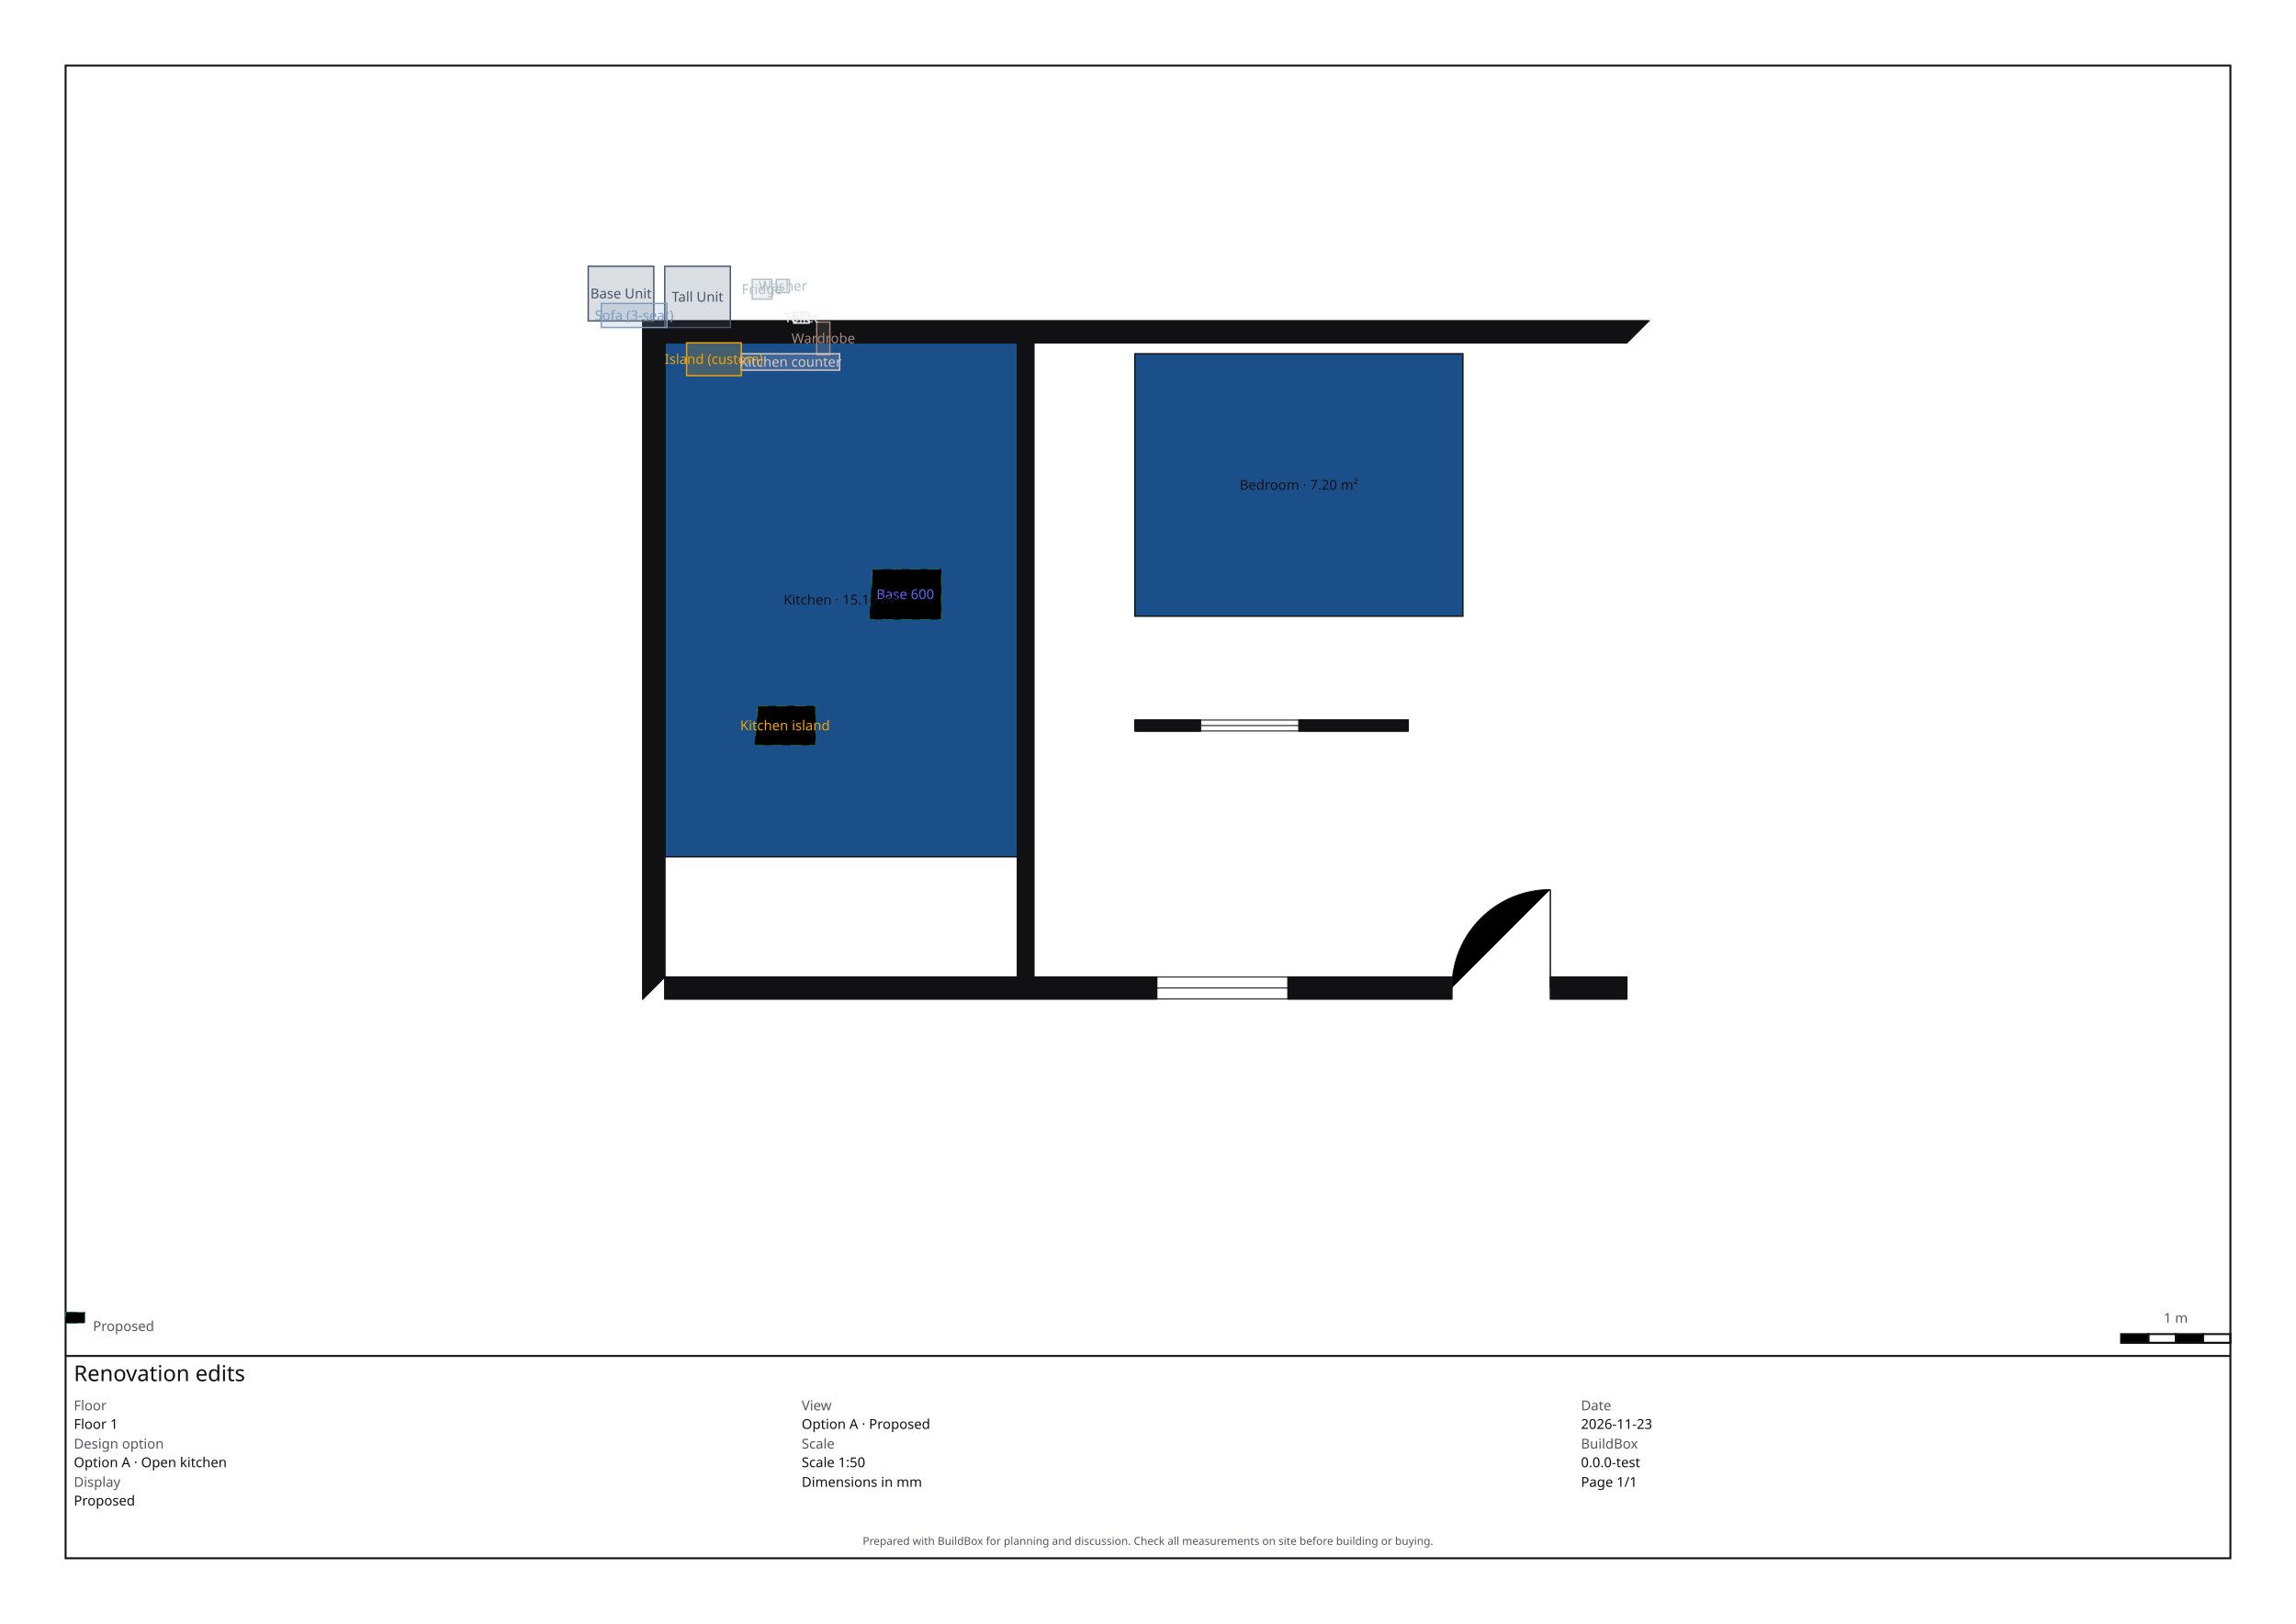
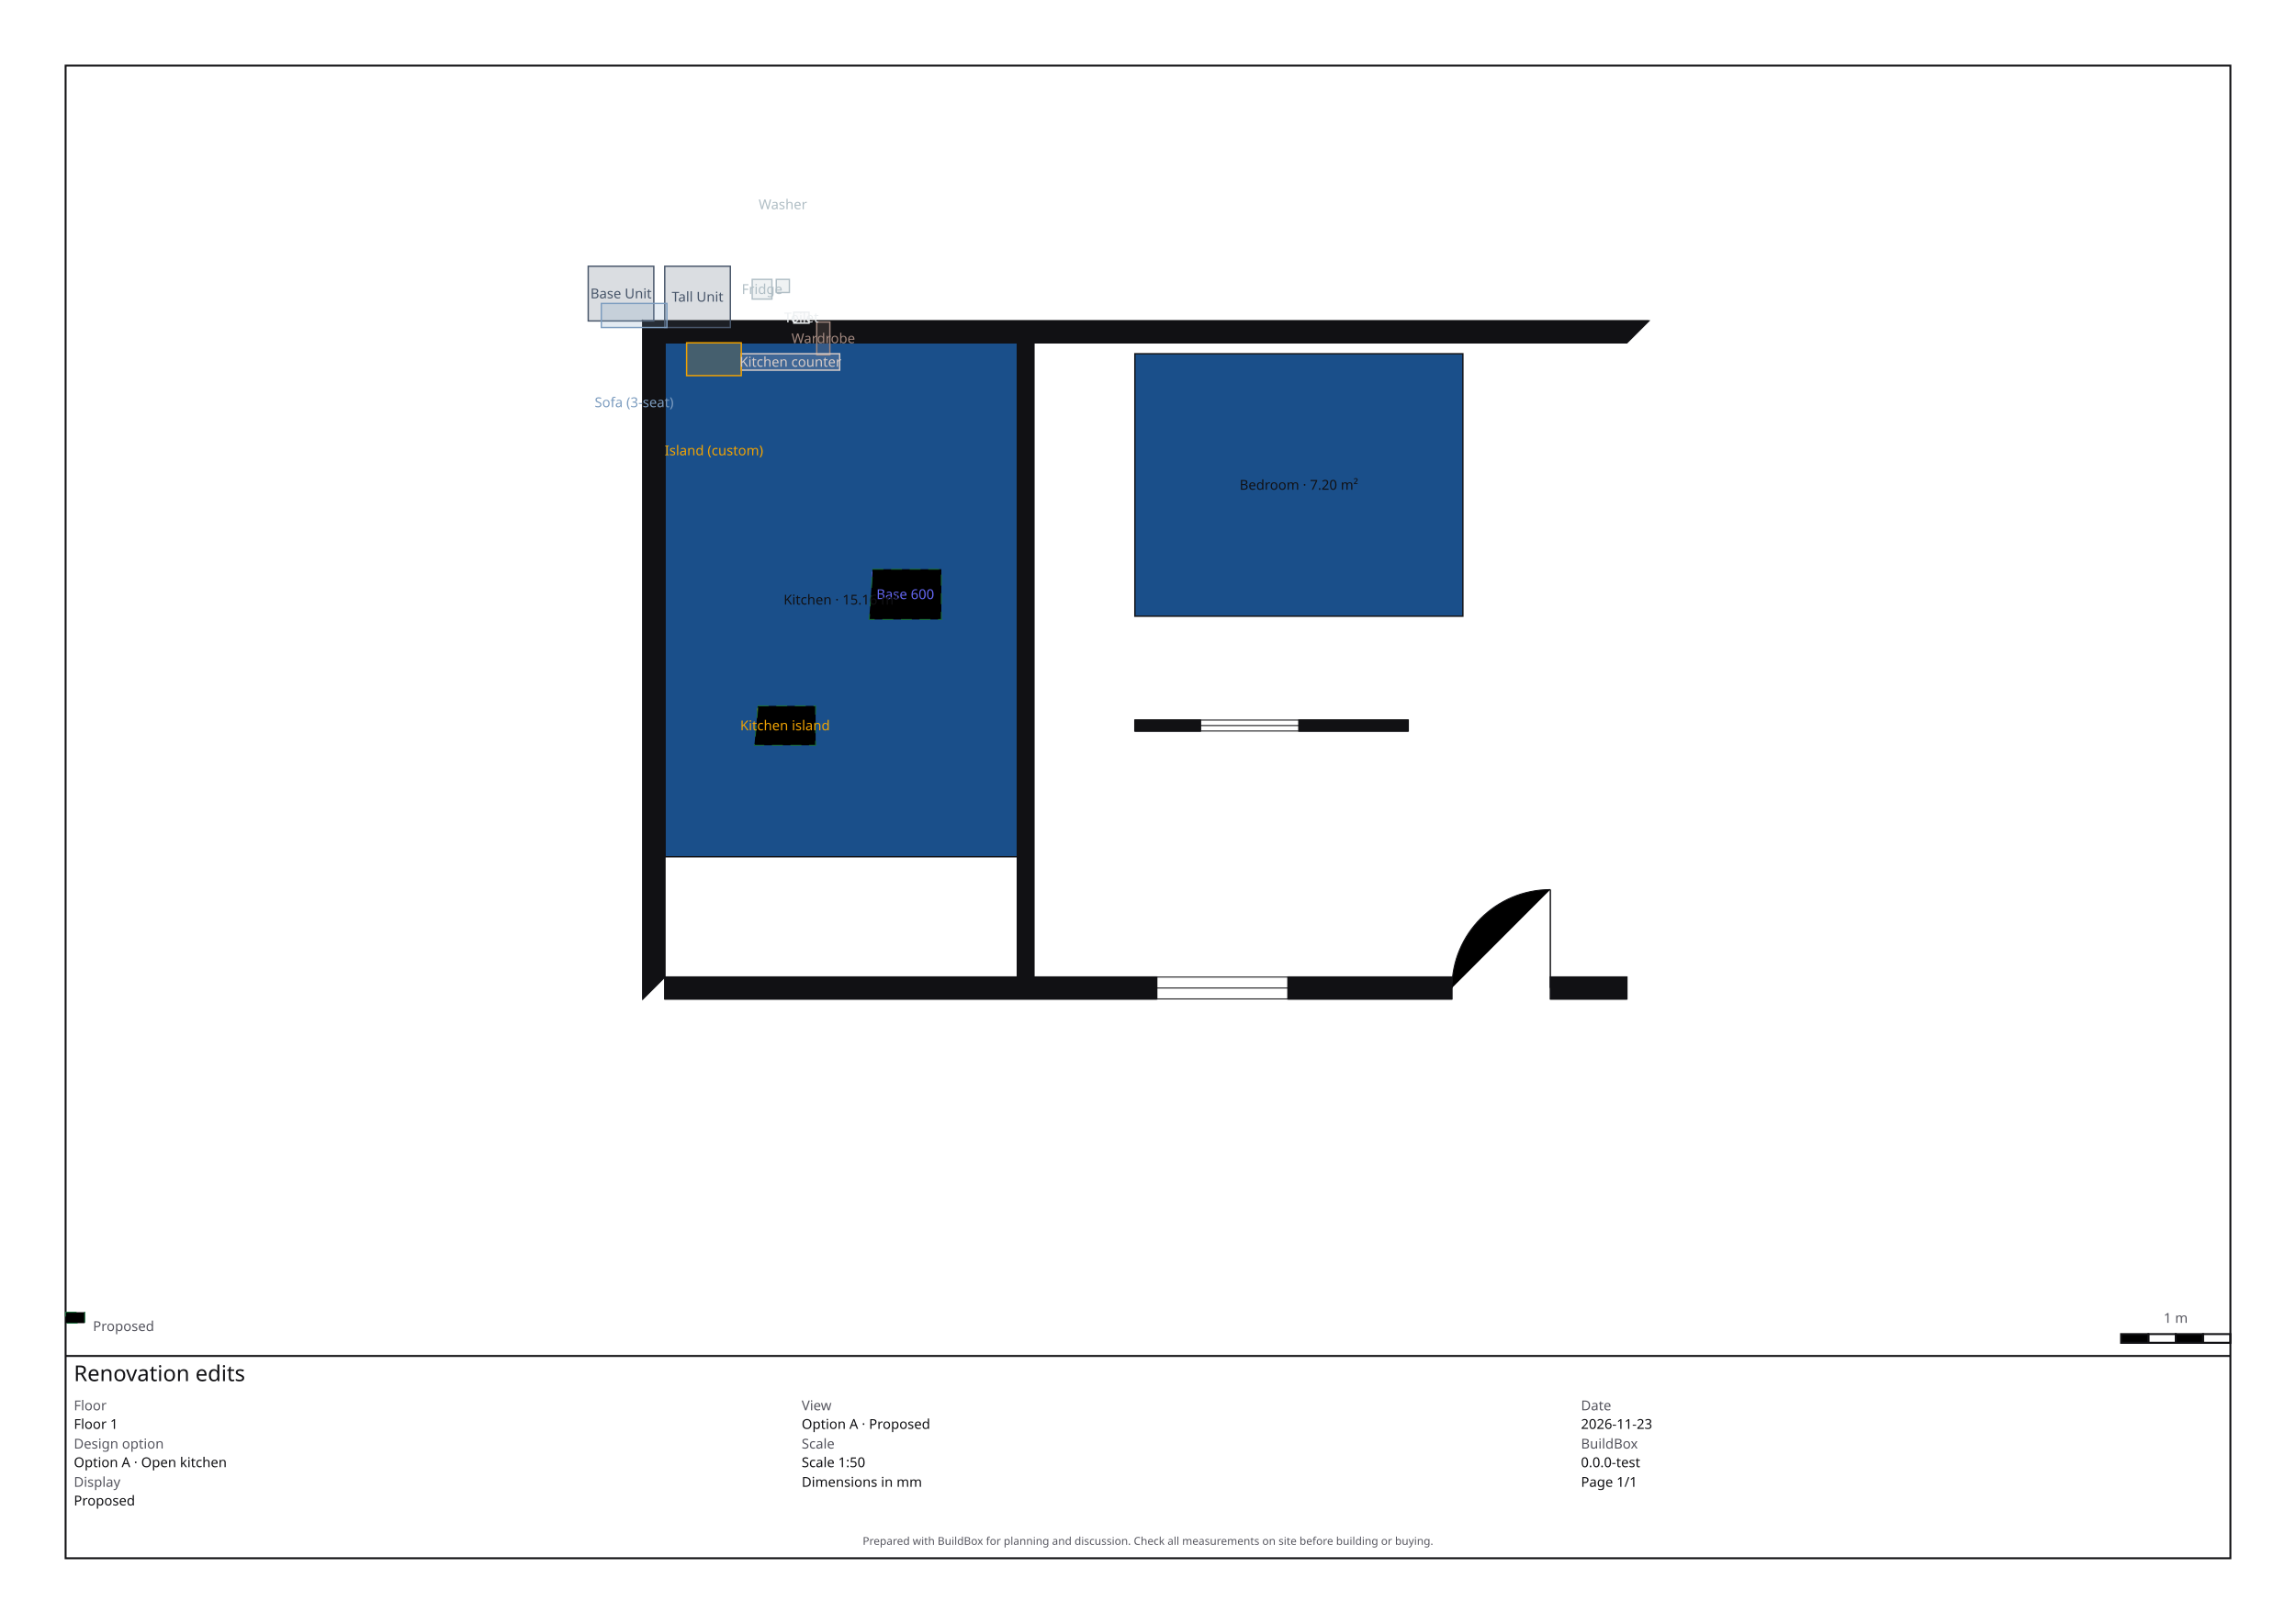
<svg xmlns="http://www.w3.org/2000/svg" width="420mm" height="297mm" viewBox="0 0 420 297">
  <g data-layer="plan-image" />
  <g data-layer="rooms">
    <path d="M 121.6 62.7 L 186.1 62.7 L 186.1 156.7 L 121.6 156.7 L 121.6 62.7 Z" fill="#1a4f8a" stroke="#111114" stroke-width="0.25" />
    <path d="M 121.6 62.7 L 186.1 62.7 L 186.1 156.7 L 121.6 156.7 L 121.6 62.7 Z" fill="transparent" stroke="none" />
    <path d="M 207.6 64.7 L 267.6 64.7 L 267.6 112.7 L 207.6 112.7 L 207.6 64.7 Z" fill="#1a4f8a" stroke="#111114" stroke-width="0.25" />
    <path d="M 207.6 64.7 L 267.6 64.7 L 267.6 112.7 L 207.6 112.7 L 207.6 64.7 Z" fill="transparent" stroke="none" />
    <path d="M 186.1 109 L 186.8 109.7 L 186.1 110.4 L 185.4 109.7 Z" fill="#1a4f8a" stroke="none" pointer-events="none" />
  </g>
  <g data-layer="walls">
    <path d="M 121.6 62.7 L 117.6 58.7 L 301.6 58.7 L 297.6 62.7 L 121.6 62.7 Z" fill="#111114" stroke="#111114" stroke-width="0.25" />
    <path d="M 117.6 58.7 L 301.6 58.7" stroke="#111114" stroke-width="0.25" pointer-events="none" />
    <path d="M 121.6 62.7 L 297.6 62.7" stroke="#111114" stroke-width="0.25" pointer-events="none" />
    <path d="M 297.6 178.7 L 283.6 178.7 L 283.6 182.7 L 297.6 182.7 L 297.6 178.7 Z" fill="#111114" stroke="#111114" stroke-width="0.25" />
    <path d="M 297.6 182.7 L 283.6 182.7" stroke="#111114" stroke-width="0.25" pointer-events="none" />
    <path d="M 297.6 178.7 L 283.6 178.7" stroke="#111114" stroke-width="0.25" pointer-events="none" />
    <path d="M 265.6 178.7 L 235.6 178.7 L 235.6 182.7 L 265.6 182.7 L 265.6 178.7 Z" fill="#111114" stroke="#111114" stroke-width="0.25" />
    <path d="M 265.6 182.7 L 235.6 182.7" stroke="#111114" stroke-width="0.25" pointer-events="none" />
    <path d="M 265.6 178.7 L 235.6 178.7" stroke="#111114" stroke-width="0.25" pointer-events="none" />
    <path d="M 211.6 178.7 L 121.6 178.7 L 121.6 182.7 L 211.6 182.7 L 211.6 178.7 Z" fill="#111114" stroke="#111114" stroke-width="0.25" />
    <path d="M 211.6 182.7 L 121.6 182.7" stroke="#111114" stroke-width="0.25" pointer-events="none" />
    <path d="M 211.6 178.7 L 121.6 178.7" stroke="#111114" stroke-width="0.25" pointer-events="none" />
    <path d="M 121.6 178.7 L 117.6 182.7 L 117.6 58.7 L 121.6 62.7 L 121.6 178.7 Z" fill="#111114" stroke="#111114" stroke-width="0.25" />
    <path d="M 117.6 182.7 L 117.6 58.7" stroke="#111114" stroke-width="0.25" pointer-events="none" />
    <path d="M 121.6 178.7 L 121.6 62.7" stroke="#111114" stroke-width="0.25" pointer-events="none" />
    <path d="M 186.1 62.7 L 189.1 62.7 L 189.1 178.7 L 186.1 178.7 L 186.1 62.7 Z" fill="#111114" stroke="#111114" stroke-width="0.25" />
    <path d="M 189.1 62.7 L 189.1 178.7" stroke="#111114" stroke-width="0.25" pointer-events="none" />
    <path d="M 186.1 62.7 L 186.1 178.7" stroke="#111114" stroke-width="0.25" pointer-events="none" />
    <path d="M 207.6 133.7 L 219.6 133.7 L 219.6 131.7 L 207.6 131.7 L 207.6 133.7 Z" fill="#111114" stroke="#111114" stroke-width="0.25" />
    <path d="M 207.6 131.7 L 219.6 131.7" stroke="#111114" stroke-width="0.25" pointer-events="none" />
    <path d="M 207.6 133.7 L 219.6 133.7" stroke="#111114" stroke-width="0.25" pointer-events="none" />
    <path d="M 237.6 133.7 L 257.6 133.7 L 257.6 131.7 L 237.6 131.7 L 237.6 133.7 Z" fill="#111114" stroke="#111114" stroke-width="0.25" />
    <path d="M 237.6 131.7 L 257.6 131.7" stroke="#111114" stroke-width="0.25" pointer-events="none" />
    <path d="M 237.6 133.7 L 257.6 133.7" stroke="#111114" stroke-width="0.25" pointer-events="none" />
  </g>
  <g data-layer="wall-openings">
    <rect x="265.6" y="178.7" width="18" height="4" fill="transparent" stroke="none" />
    <path d="M 283.6 180.7 L 283.6 162.7" stroke="#111114" stroke-width="0.25" />
    <path d="M 265.6 180.7 A 18 18 0 0 1 283.6 162.7" stroke="#111114" stroke-width="0.18" pointer-events="none" />
    <rect x="211.6" y="178.7" width="24" height="4" fill="transparent" stroke="none" />
    <path d="M 235.6 182.7 L 211.6 182.7" stroke="#111114" stroke-width="0.18" />
    <path d="M 235.6 180.7 L 211.6 180.7" stroke="#111114" stroke-width="0.18" />
    <path d="M 235.6 178.7 L 211.6 178.7" stroke="#111114" stroke-width="0.18" />
    <rect x="219.6" y="131.7" width="18" height="2" fill="transparent" stroke="none" />
    <path d="M 219.6 131.7 L 237.6 131.7" stroke="#111114" stroke-width="0.18" />
    <path d="M 219.6 132.7 L 237.6 132.7" stroke="#111114" stroke-width="0.18" />
    <path d="M 219.6 133.7 L 237.6 133.7" stroke="#111114" stroke-width="0.18" />
  </g>
  <g data-layer="placed-items">
    <g transform="matrix(1,0,0,1,107.6,48.7)">
      <path d="M 0 0 L 12 0 L 12 10 L 0 10 L 0 0 Z" fill="#47556933" stroke="#475569" stroke-width="0.25" />
    </g>
    <g transform="matrix(1,0,0,1,107.6,48.7)">
      <path d="M 14 0 L 26 0 L 26 11.2 L 14 11.2 L 14 0 Z" fill="#47556933" stroke="#475569" stroke-width="0.25" />
    </g>
    <g transform="matrix(1,0,0,1,107.6,48.7)">
      <path d="M 2.4 6.8 L 14.4 6.8 L 14.4 11.2 L 2.4 11.2 L 2.4 6.8 Z" fill="#7c9cbf33" stroke="#7c9cbf" stroke-width="0.25" />
    </g>
    <g transform="matrix(1,0,0,1,107.6,48.7)">
      <path d="M 33.6 2.4 L 33.6 6 L 30 6 L 30 2.4 L 33.6 2.4 Z" fill="#b0bec533" stroke="#b0bec5" stroke-width="0.25" />
    </g>
    <g transform="matrix(1,0,0,1,107.6,48.7)">
      <path d="M 36.8 4.8 L 34.4 4.8 L 34.4 2.4 L 36.8 2.4 L 36.8 4.8 Z" fill="#b0bec533" stroke="#b0bec5" stroke-width="0.25" />
    </g>
    <g transform="matrix(1,0,0,1,107.6,48.7)">
      <path d="M 37.6 10.4 L 37.6 8.4 L 40.4 8.4 L 40.4 10.4 L 37.6 10.4 Z" fill="#eceff133" stroke="#eceff1" stroke-width="0.25" />
    </g>
    <g transform="matrix(1,0,0,1,107.6,48.7)">
      <path d="M 44.2 10.2 L 44.2 16.2 L 41.8 16.2 L 41.8 10.2 L 44.2 10.2 Z" fill="#a1887f33" stroke="#a1887f" stroke-width="0.25" />
    </g>
    <g transform="matrix(1,0,0,1,107.6,48.7)">
      <path d="M 28 16 L 46 16 L 46 19 L 28 19 L 28 16 Z" fill="#d7ccc833" stroke="#d7ccc8" stroke-width="0.25" />
    </g>
    <g transform="matrix(1,0,0,1,107.6,48.7)">
      <path d="M 28 20 L 18 20 L 18 14 L 28 14 L 28 20 Z" fill="#f0a20233" stroke="#f0a202" stroke-width="0.25" />
    </g>
    <g transform="matrix(1,0,0,1,107.6,48.7)">
      <path d="M 52 56 L 64 56 L 64 64 L 52 64 L 52 56 Z" fill="#6366f133" stroke="#6366f1" stroke-width="0.25" />
    </g>
    <g transform="matrix(1,0,0,1,107.6,48.7)">
      <path d="M 31 81 L 41 81 L 41 87 L 31 87 L 31 81 Z" fill="#f0a20233" stroke="#f0a202" stroke-width="0.25" />
    </g>
    <path d="M 159.6 104.1 L 172.2 104.1 L 172.2 113.3 L 159 113.3 L 159.6 104.7 Z" stroke="#1a6b3a" stroke-width="0.18" stroke-dasharray="2 1.4" pointer-events="none" />
    <path d="M 138.6 129.1 L 149.2 129.1 L 149.2 136.3 L 138 136.3 L 138.6 129.7 Z" stroke="#1a6b3a" stroke-width="0.18" stroke-dasharray="2 1.4" pointer-events="none" />
  </g>
  <g data-layer="placed-item-labels">
    <text x="113.6" y="53.7" font-family="&quot;Noto Sans&quot;, sans-serif" font-size="2.5" text-anchor="middle" dominant-baseline="middle" fill="#475569" pointer-events="none">Base Unit</text>
    <text x="127.6" y="54.3" font-family="&quot;Noto Sans&quot;, sans-serif" font-size="2.5" text-anchor="middle" dominant-baseline="middle" fill="#475569" pointer-events="none">Tall Unit</text>
-     <text x="116" y="57.7" font-family="&quot;Noto Sans&quot;, sans-serif" font-size="2.5" text-anchor="middle" dominant-baseline="middle" fill="#7c9cbf" pointer-events="none">Sofa (3-seat)</text>
+     <text x="116" y="73.603" font-family="&quot;Noto Sans&quot;, sans-serif" font-size="2.5" text-anchor="middle" dominant-baseline="middle" fill="#7c9cbf" pointer-events="none">Sofa (3-seat)</text>
    <text x="139.4" y="52.9" font-family="&quot;Noto Sans&quot;, sans-serif" font-size="2.5" text-anchor="middle" dominant-baseline="middle" fill="#b0bec5" pointer-events="none">Fridge</text>
-     <text x="143.2" y="52.3" font-family="&quot;Noto Sans&quot;, sans-serif" font-size="2.5" text-anchor="middle" dominant-baseline="middle" fill="#b0bec5" pointer-events="none">Washer</text>
+     <text x="143.2" y="37.398" font-family="&quot;Noto Sans&quot;, sans-serif" font-size="2.5" text-anchor="middle" dominant-baseline="middle" fill="#b0bec5" pointer-events="none">Washer</text>
    <text x="146.6" y="58.1" font-family="&quot;Noto Sans&quot;, sans-serif" font-size="2.5" text-anchor="middle" dominant-baseline="middle" fill="#eceff1" pointer-events="none">Toilet</text>
    <text x="150.6" y="61.9" font-family="&quot;Noto Sans&quot;, sans-serif" font-size="2.5" text-anchor="middle" dominant-baseline="middle" fill="#a1887f" pointer-events="none">Wardrobe</text>
    <text x="144.6" y="66.2" font-family="&quot;Noto Sans&quot;, sans-serif" font-size="2.5" text-anchor="middle" dominant-baseline="middle" fill="#d7ccc8" pointer-events="none">Kitchen counter</text>
-     <text x="130.6" y="65.7" font-family="&quot;Noto Sans&quot;, sans-serif" font-size="2.5" text-anchor="middle" dominant-baseline="middle" fill="#f0a202" pointer-events="none">Island (custom)</text>
+     <text x="130.6" y="82.403" font-family="&quot;Noto Sans&quot;, sans-serif" font-size="2.5" text-anchor="middle" dominant-baseline="middle" fill="#f0a202" pointer-events="none">Island (custom)</text>
    <text x="165.6" y="108.7" font-family="&quot;Noto Sans&quot;, sans-serif" font-size="2.5" text-anchor="middle" dominant-baseline="middle" fill="#6366f1" pointer-events="none">Base 600</text>
    <text x="143.6" y="132.7" font-family="&quot;Noto Sans&quot;, sans-serif" font-size="2.5" text-anchor="middle" dominant-baseline="middle" fill="#f0a202" pointer-events="none">Kitchen island</text>
  </g>
  <g data-layer="wall-labels">
    <text x="209.6" y="60.7" font-family="&quot;Noto Sans&quot;, sans-serif" font-size="2.5" text-anchor="middle" dominant-baseline="middle" fill="none" pointer-events="none">W-1</text>
    <text x="209.6" y="180.7" font-family="&quot;Noto Sans&quot;, sans-serif" font-size="2.5" text-anchor="middle" dominant-baseline="middle" fill="none" pointer-events="none">W-3</text>
    <text x="119.6" y="120.7" font-family="&quot;Noto Sans&quot;, sans-serif" font-size="2.5" text-anchor="middle" dominant-baseline="middle" fill="none" pointer-events="none">W-4</text>
    <text x="187.6" y="120.7" font-family="&quot;Noto Sans&quot;, sans-serif" font-size="2.5" text-anchor="middle" dominant-baseline="middle" fill="none" pointer-events="none">W-5</text>
    <text x="232.6" y="136.45" font-family="&quot;Noto Sans&quot;, sans-serif" font-size="2.5" text-anchor="middle" dominant-baseline="middle" fill="none" pointer-events="none">W-6</text>
  </g>
  <g data-layer="room-labels">
    <text x="153.85" y="109.7" font-family="&quot;Noto Sans&quot;, sans-serif" font-size="2.5" text-anchor="middle" dominant-baseline="middle" fill="#111114" pointer-events="none">Kitchen · 15.16 m²</text>
    <text x="237.6" y="88.7" font-family="&quot;Noto Sans&quot;, sans-serif" font-size="2.5" text-anchor="middle" dominant-baseline="middle" fill="#111114" pointer-events="none">Bedroom · 7.20 m²</text>
  </g>
  <g data-layer="sheet-furniture">
    <rect x="12" y="12" width="396" height="273" fill="none" stroke="#111114" stroke-width="0.35" pointer-events="none" />
    <path d="M 12 248 L 408 248" stroke="#111114" stroke-width="0.35" pointer-events="none" />
    <text x="13.5" y="249.5" font-family="&quot;Noto Sans&quot;, sans-serif" font-size="4" dominant-baseline="hanging" fill="#111114" pointer-events="none">Renovation edits</text>
    <text x="13.5" y="256" font-family="&quot;Noto Sans&quot;, sans-serif" font-size="2.5" dominant-baseline="hanging" fill="#55555e" pointer-events="none">Floor</text>
    <text x="13.5" y="259.4" font-family="&quot;Noto Sans&quot;, sans-serif" font-size="2.5" dominant-baseline="hanging" fill="#111114" pointer-events="none">Floor 1</text>
    <text x="13.5" y="263" font-family="&quot;Noto Sans&quot;, sans-serif" font-size="2.5" dominant-baseline="hanging" fill="#55555e" pointer-events="none">Design option</text>
    <text x="13.5" y="266.4" font-family="&quot;Noto Sans&quot;, sans-serif" font-size="2.5" dominant-baseline="hanging" fill="#111114" pointer-events="none">Option A · Open kitchen</text>
    <text x="13.5" y="270" font-family="&quot;Noto Sans&quot;, sans-serif" font-size="2.5" dominant-baseline="hanging" fill="#55555e" pointer-events="none">Display</text>
    <text x="13.5" y="273.4" font-family="&quot;Noto Sans&quot;, sans-serif" font-size="2.5" dominant-baseline="hanging" fill="#111114" pointer-events="none">Proposed</text>
    <text x="146.64" y="256" font-family="&quot;Noto Sans&quot;, sans-serif" font-size="2.5" dominant-baseline="hanging" fill="#55555e" pointer-events="none">View</text>
    <text x="146.64" y="259.4" font-family="&quot;Noto Sans&quot;, sans-serif" font-size="2.5" dominant-baseline="hanging" fill="#111114" pointer-events="none">Option A · Proposed</text>
    <text x="146.64" y="263" font-family="&quot;Noto Sans&quot;, sans-serif" font-size="2.5" dominant-baseline="hanging" fill="#55555e" pointer-events="none">Scale</text>
    <text x="146.64" y="266.4" font-family="&quot;Noto Sans&quot;, sans-serif" font-size="2.5" dominant-baseline="hanging" fill="#111114" pointer-events="none">Scale 1:50</text>
    <text x="146.64" y="270" font-family="&quot;Noto Sans&quot;, sans-serif" font-size="2.5" dominant-baseline="hanging" fill="#111114" pointer-events="none">Dimensions in mm</text>
    <text x="289.2" y="256" font-family="&quot;Noto Sans&quot;, sans-serif" font-size="2.5" dominant-baseline="hanging" fill="#55555e" pointer-events="none">Date</text>
    <text x="289.2" y="259.4" font-family="&quot;Noto Sans&quot;, sans-serif" font-size="2.5" dominant-baseline="hanging" fill="#111114" pointer-events="none">2026-11-23</text>
    <text x="289.2" y="263" font-family="&quot;Noto Sans&quot;, sans-serif" font-size="2.5" dominant-baseline="hanging" fill="#55555e" pointer-events="none">BuildBox</text>
    <text x="289.2" y="266.4" font-family="&quot;Noto Sans&quot;, sans-serif" font-size="2.5" dominant-baseline="hanging" fill="#111114" pointer-events="none">0.0.0-test</text>
    <text x="289.2" y="270" font-family="&quot;Noto Sans&quot;, sans-serif" font-size="2.5" dominant-baseline="hanging" fill="#111114" pointer-events="none">Page 1/1</text>
    <text x="210" y="281" font-family="&quot;Noto Sans&quot;, sans-serif" font-size="2" text-anchor="middle" dominant-baseline="hanging" fill="#55555e" pointer-events="none">Prepared with BuildBox for planning and discussion. Check all measurements on site before building or buying.</text>
    <text x="398" y="240" font-family="&quot;Noto Sans&quot;, sans-serif" font-size="2.5" text-anchor="middle" dominant-baseline="hanging" fill="#55555e" pointer-events="none">1 m</text>
    <rect x="388" y="244" width="5" height="1.6" stroke="#111114" stroke-width="0.35" pointer-events="none" />
    <rect x="393" y="244" width="5" height="1.6" fill="none" stroke="#111114" stroke-width="0.35" pointer-events="none" />
    <rect x="398" y="244" width="5" height="1.6" stroke="#111114" stroke-width="0.35" pointer-events="none" />
    <rect x="403" y="244" width="5" height="1.6" fill="none" stroke="#111114" stroke-width="0.35" pointer-events="none" />
    <path d="M 388 245.6 L 408 245.6" stroke="#111114" stroke-width="0.35" pointer-events="none" />
    <rect x="12" y="240" width="3.5" height="2" stroke="#1a6b3a" stroke-width="0.18" stroke-dasharray="2 1.4" pointer-events="none" />
    <text x="17" y="241.5" font-family="&quot;Noto Sans&quot;, sans-serif" font-size="2.5" dominant-baseline="hanging" fill="#55555e" pointer-events="none">Proposed</text>
  </g>
</svg>
